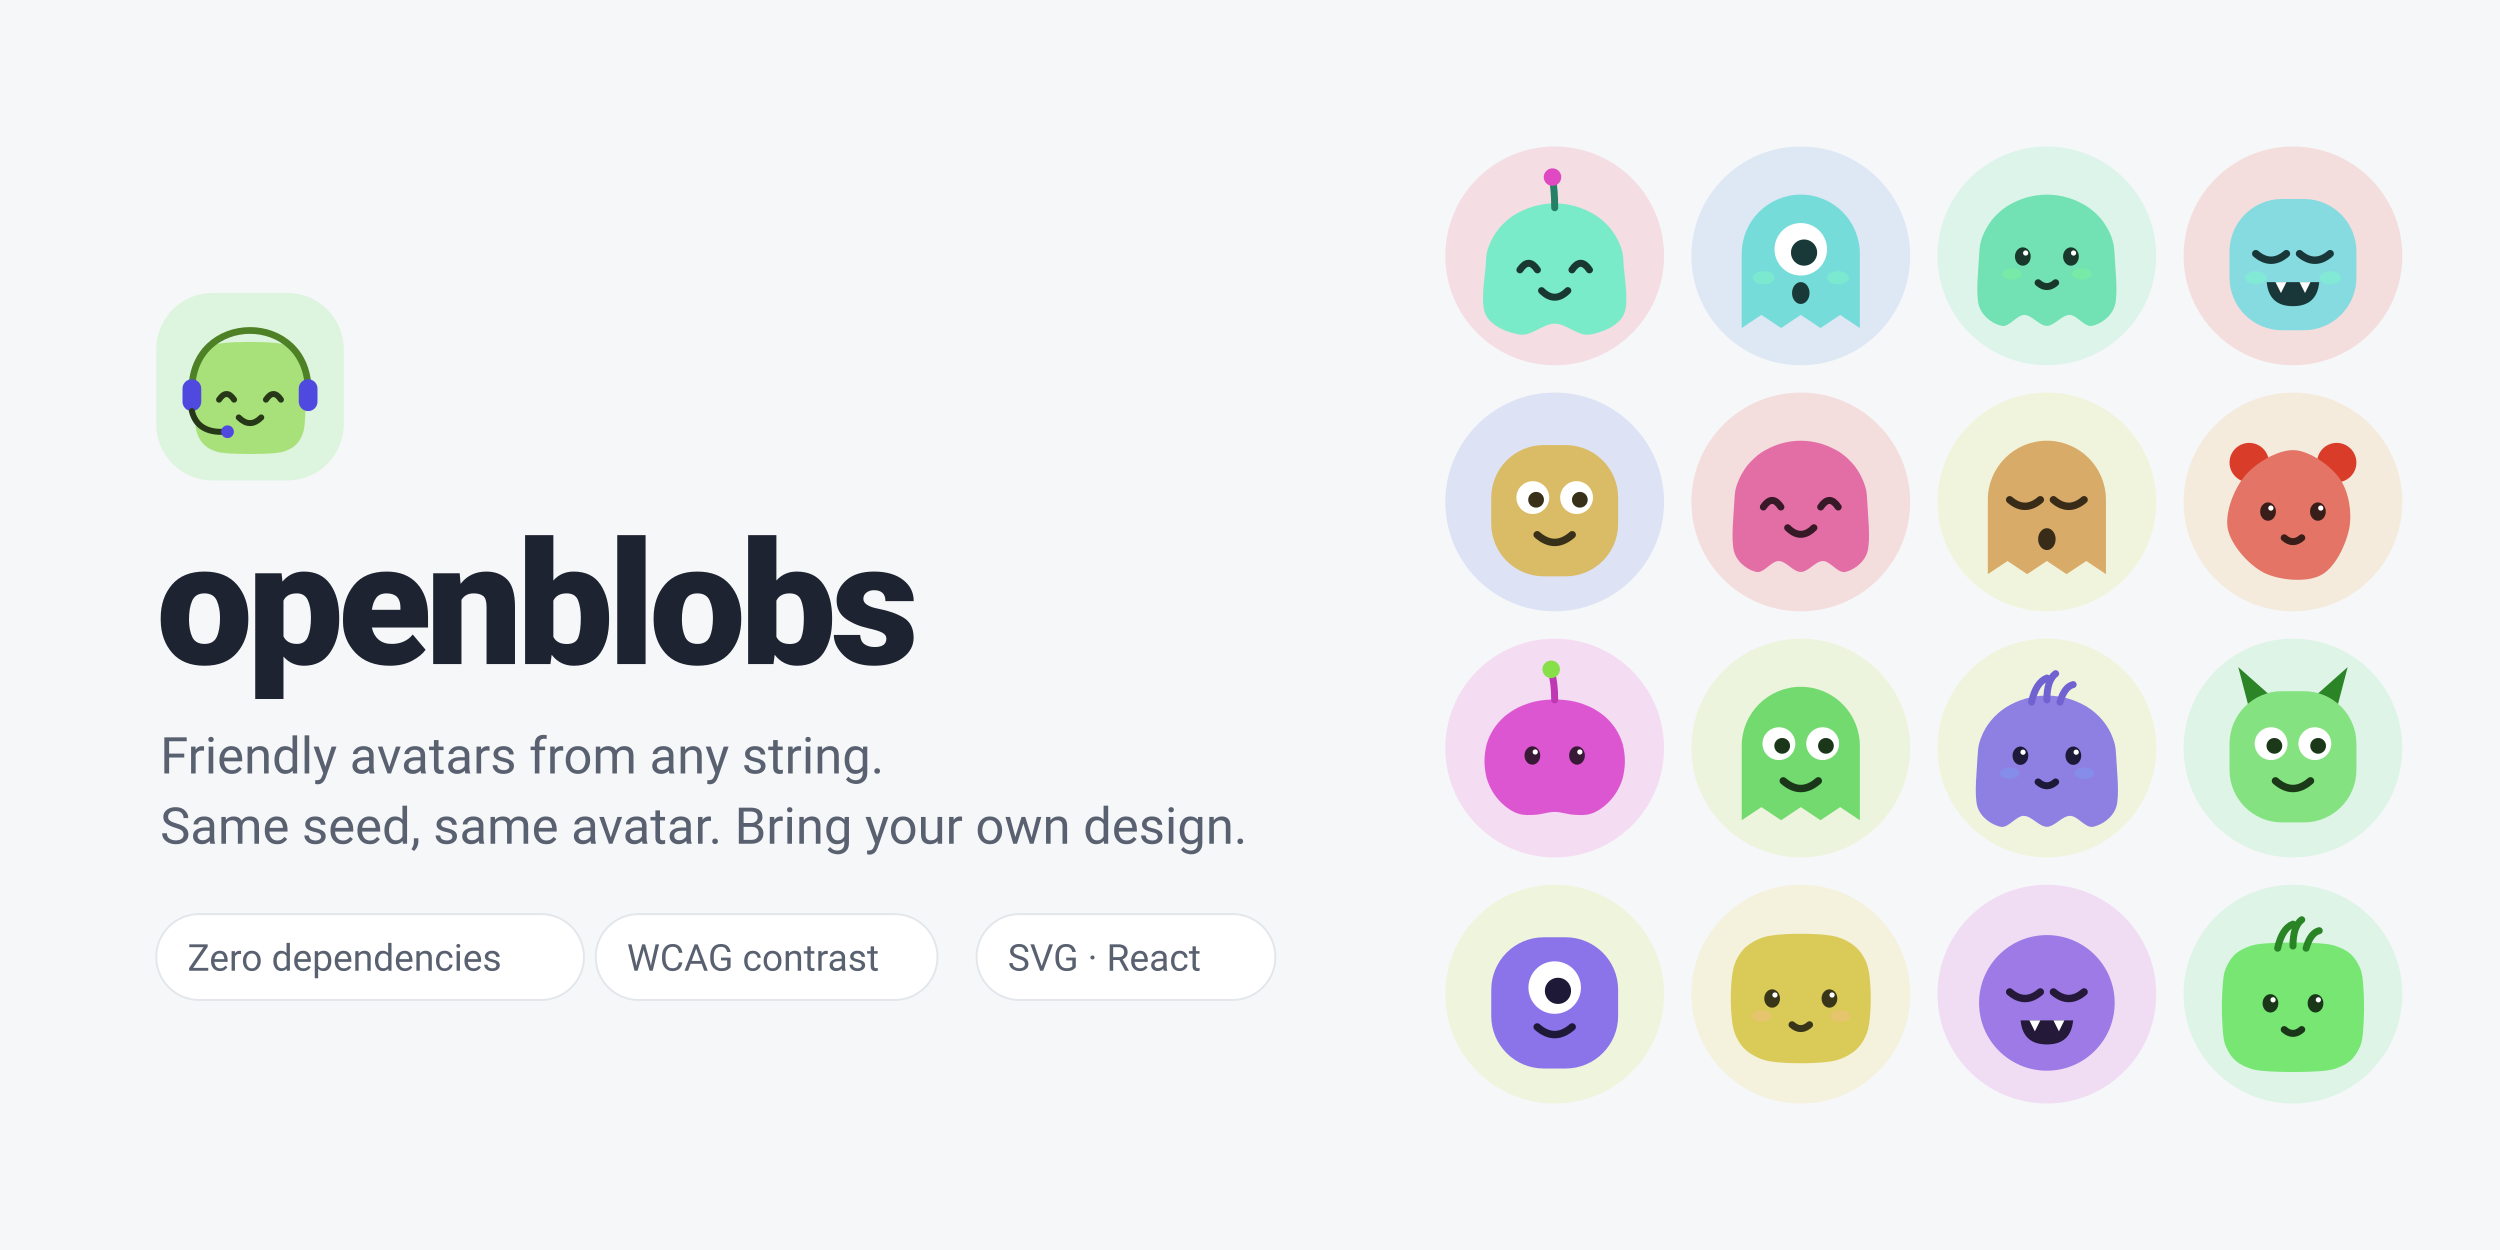
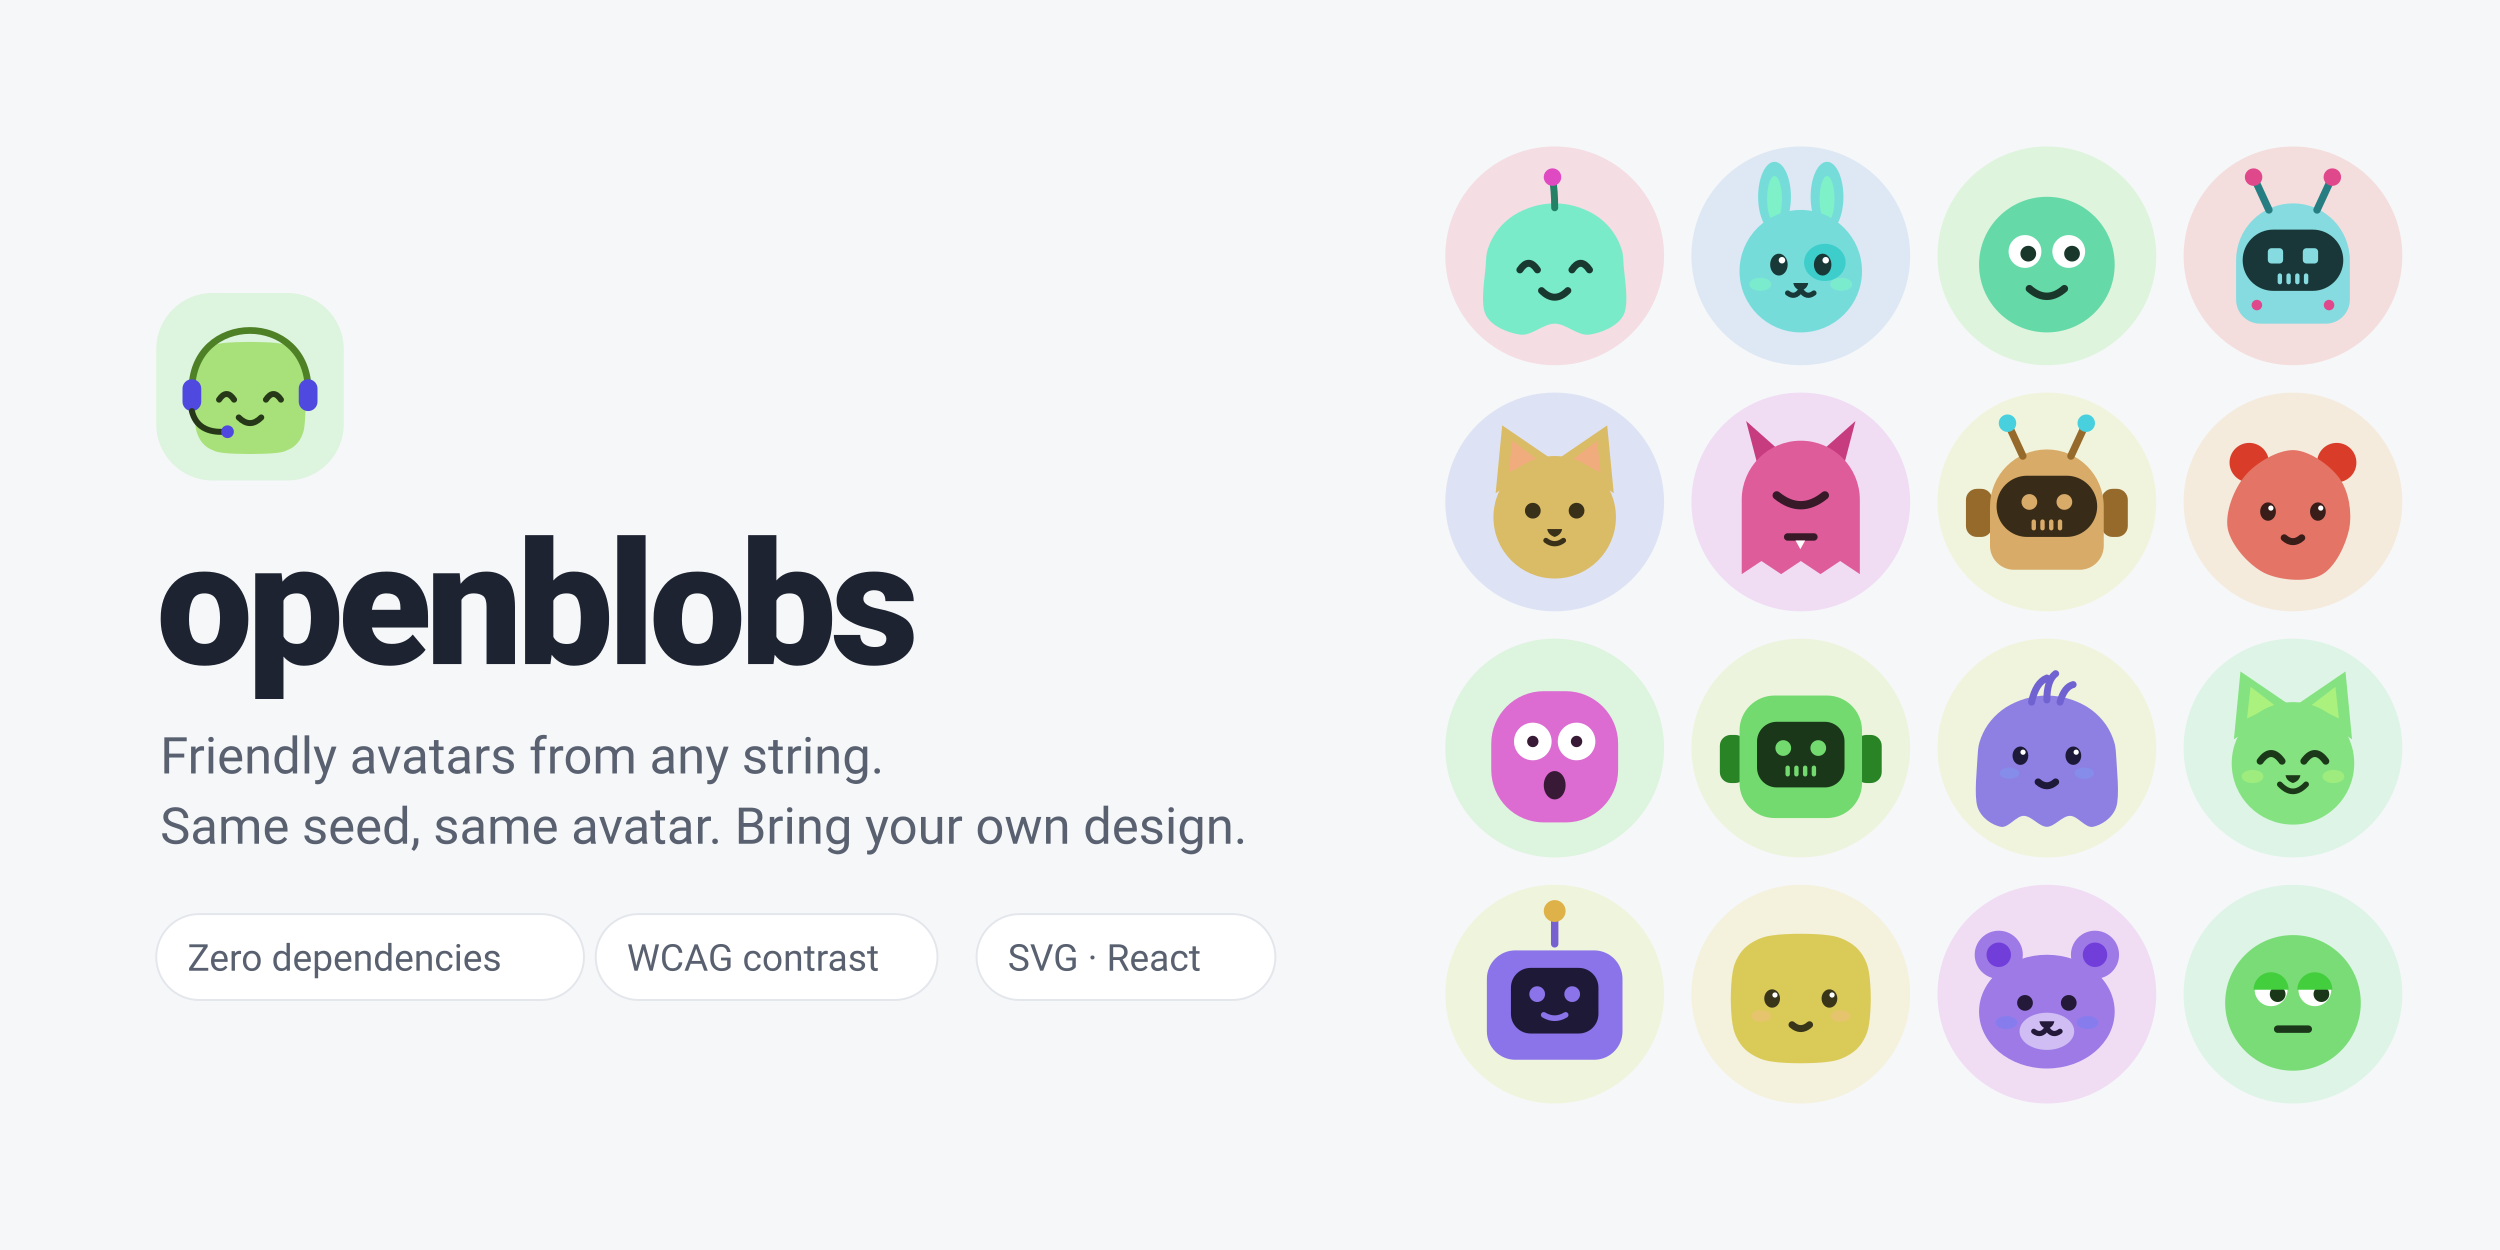
<svg xmlns="http://www.w3.org/2000/svg" viewBox="0 0 1280 640" width="1280" height="640">
  <rect width="1280" height="640" fill="#f6f7f9" />
  <svg x="80" y="150" viewBox="0 0 100 100" width="96" height="96" aria-hidden="true">
    <rect width="100" height="100" rx="30" fill="#ddf4de" />
    <path d="M79.7 56C79.7 60.8 79.5 67 79.1 70.4C78.8 73.8 78.2 74.8 77.5 76.6C76.7 78.3 75.8 79.6 74.6 80.8C73.4 82 72.1 82.9 70.4 83.6C68.7 84.4 67.7 84.9 64.3 85.3C60.9 85.7 54.8 85.9 50 85.9C45.2 85.9 39.1 85.7 35.7 85.3C32.3 84.9 31.3 84.4 29.6 83.6C27.9 82.9 26.6 82 25.4 80.8C24.2 79.6 23.3 78.3 22.5 76.6C21.8 74.8 21.2 73.8 20.9 70.4C20.5 67 20.3 60.8 20.3 56C20.3 51.2 20.5 45 20.9 41.6C21.2 38.2 21.8 37.2 22.5 35.4C23.3 33.7 24.2 32.4 25.4 31.2C26.6 30 27.9 29.1 29.6 28.4C31.3 27.6 32.3 27.1 35.7 26.7C39.1 26.3 45.2 26.1 50 26.1C54.8 26.1 60.9 26.3 64.3 26.7C67.7 27.1 68.7 27.6 70.4 28.4C72.1 29.1 73.4 30 74.6 31.2C75.8 32.4 76.7 33.7 77.5 35.4C78.2 37.2 78.8 38.2 79.1 41.6C79.5 45 79.7 51.2 79.7 56Z" fill="#a8e179" />
    <path d="M19 53 C18 9 82 9 81 53" stroke="#4e8025" stroke-width="3.6" fill="none" />
    <rect x="14" y="46" width="10" height="17" rx="5" fill="#5049df" />
    <rect x="76" y="46" width="10" height="17" rx="5" fill="#5049df" />
    <path d="M19 63 Q22 75 37 74" stroke="#273819" stroke-width="3.2" stroke-linecap="round" stroke-linejoin="round" fill="none" />
    <circle cx="38" cy="74" r="3.4" fill="#5049df" />
    <path d="M33.5 56.9 q4 -6 8 0 M58.5 56.9 q4 -6 8 0" stroke="#273819" stroke-width="3.2" stroke-linecap="round" stroke-linejoin="round" fill="none" />
    <path d="M44 66.4 q6 6 12 0" stroke="#273819" stroke-width="3.2" stroke-linecap="round" stroke-linejoin="round" fill="none" />
  </svg>
  <text x="80" y="340" font-size="88" fill="#1d2330" font-family="system-ui, -apple-system, 'Segoe UI', Roboto, sans-serif" font-weight="800" letter-spacing="-3">openblobs</text>
  <text x="82" y="396" font-size="26" fill="#596170" font-family="system-ui, -apple-system, 'Segoe UI', Roboto, sans-serif">Friendly avatars from any string.</text>
  <text x="82" y="432" font-size="26" fill="#596170" font-family="system-ui, -apple-system, 'Segoe UI', Roboto, sans-serif">Same seed, same avatar. Bring your own design.</text>
  <g transform="translate(80 468)">
    <rect width="219" height="44" rx="22" fill="#ffffff" stroke="#e3e6eb" />
    <text x="16" y="29" font-size="19" fill="#596170" font-family="system-ui, -apple-system, 'Segoe UI', Roboto, sans-serif">Zero dependencies</text>
  </g>
  <g transform="translate(305 468)">
    <rect width="175" height="44" rx="22" fill="#ffffff" stroke="#e3e6eb" />
    <text x="16" y="29" font-size="19" fill="#596170" font-family="system-ui, -apple-system, 'Segoe UI', Roboto, sans-serif">WCAG contrast</text>
  </g>
  <g transform="translate(500 468)">
    <rect width="153" height="44" rx="22" fill="#ffffff" stroke="#e3e6eb" />
    <text x="16" y="29" font-size="19" fill="#596170" font-family="system-ui, -apple-system, 'Segoe UI', Roboto, sans-serif">SVG · React</text>
  </g>
  <svg x="740" y="75" viewBox="0 0 100 100" width="112" height="112" aria-hidden="true">
    <circle cx="50" cy="50" r="50" fill="#f4dde3" />
    <path d="M18.5 54C18.7 48.7 19 48.1 20 45.3C21 42.6 22.6 39.9 24.5 37.5C26.4 35.2 28.8 33 31.5 31.3C34.1 29.7 37.2 28.3 40.3 27.4C43.3 26.5 46.8 26 50 26C53.2 26 56.7 26.5 59.7 27.4C62.8 28.3 65.9 29.7 68.5 31.3C71.2 33 73.6 35.2 75.5 37.5C77.4 39.9 79 42.6 80 45.3C81 48.1 81.3 48.7 81.5 54C81.8 59.3 84.2 71.7 81.5 77C78.9 82.3 71 85.3 65.8 86C60.5 86.7 55.3 81 50 81C44.7 81 39.5 86.7 34.2 86C29 85.3 21.1 82.3 18.5 77C15.8 71.7 18.2 59.3 18.5 54Z" fill="#7aebc9" />
    <path d="M50 28 Q50 20 49 15" stroke="#258165" stroke-width="3.2" stroke-linecap="round" stroke-linejoin="round" fill="none" />
    <circle cx="49" cy="14" r="4" fill="#df49c1" />
    <path d="M34.1 56.4 q4 -6 8 0 M57.9 56.4 q4 -6 8 0" stroke="#19382f" stroke-width="3.2" stroke-linecap="round" stroke-linejoin="round" fill="none" />
    <path d="M44 65.9 q6 6 12 0" stroke="#19382f" stroke-width="3.2" stroke-linecap="round" stroke-linejoin="round" fill="none" />
  </svg>
  <svg x="866" y="75" viewBox="0 0 100 100" width="112" height="112" aria-hidden="true">
    <circle cx="50" cy="50" r="50" fill="#dde8f4" />
-     <path d="M23 83V49a27 27 0 0 1 54 0v34l-9-6-9 6-9-6-9 6-9-6z" fill="#76dcda" />
-     <circle cx="50" cy="47" r="12" fill="#fff" />
-     <circle cx="51.5" cy="48.5" r="6" fill="#193838" />
-     <ellipse cx="50" cy="67" rx="4" ry="5" fill="#193838" />
-     <ellipse cx="33" cy="60" rx="5" ry="3" fill="#7ef1c9" opacity=".6" />
-     <ellipse cx="67" cy="60" rx="5" ry="3" fill="#7ef1c9" opacity=".6" />
+     <ellipse cx="38" cy="23" rx="7.5" ry="16" fill="#76dcda" />
+     <ellipse cx="62" cy="23" rx="7.5" ry="16" fill="#76dcda" />
+     <ellipse cx="38" cy="24" rx="3.4" ry="10.5" fill="#7ef1c9" />
+     <ellipse cx="62" cy="24" rx="3.4" ry="10.5" fill="#7ef1c9" />
+     <circle cx="50" cy="57" r="28" fill="#76dcda" />
+     <ellipse cx="61" cy="53" rx="9.5" ry="8.5" fill="#3dcecb" />
+     <ellipse cx="40" cy="54" rx="4" ry="5" fill="#193838" />
+     <ellipse cx="60" cy="54" rx="4" ry="5" fill="#193838" />
+     <circle cx="41.4" cy="52" r="1.5" fill="#fff" />
+     <circle cx="61.4" cy="52" r="1.5" fill="#fff" />
+     <path d="M46.6 62.4h6.8q-.4 2.6-3.4 3.6-3-1-3.4-3.6z" fill="#193838" />
+     <path d="M50 65.6q-2.6 4-6 1.4M50 65.6q2.6 4 6 1.4" stroke="#193838" stroke-width="2.4" stroke-linecap="round" stroke-linejoin="round" fill="none" />
+     <ellipse cx="31.5" cy="63" rx="5" ry="3" fill="#7ef1c9" opacity=".7" />
+     <ellipse cx="68.5" cy="63" rx="5" ry="3" fill="#7ef1c9" opacity=".7" />
  </svg>
  <svg x="992" y="75" viewBox="0 0 100 100" width="112" height="112" aria-hidden="true">
-     <circle cx="50" cy="50" r="50" fill="#ddf4ea" />
-     <path d="M19 50C19.3 44.7 19.6 44.1 20.5 41.3C21.5 38.6 23.1 35.9 24.9 33.5C26.8 31.2 29.2 29 31.8 27.3C34.4 25.7 37.4 24.3 40.4 23.4C43.5 22.5 46.8 22 50 22C53.2 22 56.5 22.5 59.6 23.4C62.6 24.3 65.6 25.7 68.2 27.3C70.8 29 73.2 31.2 75.1 33.5C76.9 35.9 78.5 38.6 79.5 41.3C80.4 44.1 80.7 44.7 81 50C81.2 55.3 82.7 67.7 81 73C79.2 78.3 74.1 81.3 70.6 82C67.2 82.7 63.8 77 60.3 77C56.9 77 53.4 82 50 82C46.6 82 43.1 77 39.7 77C36.2 77 32.8 82.7 29.4 82C25.9 81.3 20.8 78.3 19 73C17.3 67.7 18.8 55.3 19 50Z" fill="#72e1b3" />
-     <ellipse cx="34" cy="58.3" rx="4.5" ry="2.6" fill="#7ef19b" opacity=".55" />
-     <ellipse cx="66" cy="58.3" rx="4.5" ry="2.6" fill="#7ef19b" opacity=".55" />
-     <ellipse cx="39" cy="50.3" rx="3.6" ry="4.2" fill="#19382b" />
-     <circle cx="40.3" cy="48.7" r="1.2" fill="#fff" />
-     <ellipse cx="61" cy="50.3" rx="3.6" ry="4.2" fill="#19382b" />
-     <circle cx="62.2" cy="48.7" r="1.2" fill="#fff" />
-     <path d="M46 62.3 q4 3.5 8 0" stroke="#19382b" stroke-width="3.2" stroke-linecap="round" stroke-linejoin="round" fill="none" />
+     <circle cx="50" cy="50" r="50" fill="#def4dd" />
+     <circle cx="50" cy="54" r="31" fill="#66d9a9" />
+     <circle cx="40" cy="48" r="7.5" fill="#fff" />
+     <circle cx="60" cy="48" r="7.5" fill="#fff" />
+     <circle cx="41.5" cy="49" r="3.6" fill="#19382b" />
+     <circle cx="61.5" cy="49" r="3.6" fill="#19382b" />
+     <path d="M42 65q8 7 16 0" stroke="#19382b" stroke-width="3.4" stroke-linecap="round" stroke-linejoin="round" fill="none" />
  </svg>
  <svg x="1118" y="75" viewBox="0 0 100 100" width="112" height="112" aria-hidden="true">
    <circle cx="50" cy="50" r="50" fill="#f4dedd" />
-     <rect x="21" y="24" width="58" height="60" rx="24" fill="#85dbdf" />
-     <path d="M33 49q7 6 14 0M53 49q7 6 14 0" stroke="#193738" stroke-width="3.4" stroke-linecap="round" fill="none" />
-     <path d="M38 62h24q-1 11-12 11T38 62z" fill="#193738" />
-     <path d="M42 62l2.5 5 2.5-5zM53 62l2.5 5 2.5-5z" fill="#fff" />
-     <ellipse cx="33" cy="60" rx="5" ry="3" fill="#7ef1d0" opacity=".6" />
-     <ellipse cx="67" cy="60" rx="5" ry="3" fill="#7ef1d0" opacity=".6" />
+     <path d="M24 52a26 26 0 0 1 52 0v18a11 11 0 0 1-11 11H35a11 11 0 0 1-11-11z" fill="#85dbdf" />
+     <path d="M39 29 33 16M61 29l6-13" stroke="#267e83" stroke-width="3.4" stroke-linecap="round" />
+     <circle cx="32" cy="14" r="4" fill="#df498c" />
+     <circle cx="68" cy="14" r="4" fill="#df498c" />
+     <rect x="27" y="38" width="46" height="28" rx="14" fill="#193738" />
+     <rect x="38.5" y="46.5" width="7" height="7" rx="1.6" fill="#85dbdf" />
+     <rect x="54.5" y="46.5" width="7" height="7" rx="1.6" fill="#85dbdf" />
+     <path d="M44 59v3M48 59v3M52 59v3M56 59v3" stroke="#85dbdf" stroke-width="2" stroke-linecap="round" stroke-linejoin="round" fill="none" />
+     <circle cx="33.5" cy="72.5" r="2.4" fill="#df498c" />
+     <circle cx="66.5" cy="72.5" r="2.4" fill="#df498c" />
  </svg>
  <svg x="740" y="201" viewBox="0 0 100 100" width="112" height="112" aria-hidden="true">
    <circle cx="50" cy="50" r="50" fill="#dde3f4" />
-     <rect x="21" y="24" width="58" height="60" rx="24" fill="#dabb66" />
-     <circle cx="40" cy="48" r="7.5" fill="#fff" />
-     <circle cx="60" cy="48" r="7.5" fill="#fff" />
-     <circle cx="41.5" cy="49" r="3.6" fill="#383019" />
-     <circle cx="61.5" cy="49" r="3.6" fill="#383019" />
-     <path d="M42 65q8 7 16 0" stroke="#383019" stroke-width="3.4" stroke-linecap="round" fill="none" />
+     <path d="M23 46 26 15l22 15zM77 46l-3-31-22 15z" fill="#dabb66" />
+     <path d="M29 36.5l1.6-14.5 11 8.4zM71 36.5 69.4 22l-11 8.4z" fill="#f1ac7e" />
+     <circle cx="50" cy="57" r="28" fill="#dabb66" />
+     <circle cx="40" cy="54" r="3.6" fill="#383019" />
+     <circle cx="60" cy="54" r="3.6" fill="#383019" />
+     <path d="M46.6 62.4h6.8q-.4 2.6-3.4 3.6-3-1-3.4-3.6z" fill="#383019" />
+     <path d="M46 67.6q4 3 8 0" stroke="#383019" stroke-width="2.4" stroke-linecap="round" stroke-linejoin="round" fill="none" />
  </svg>
  <svg x="866" y="201" viewBox="0 0 100 100" width="112" height="112" aria-hidden="true">
-     <circle cx="50" cy="50" r="50" fill="#f4dddd" />
-     <path d="M19.6 50C19.9 44.7 20.1 44.1 21.1 41.3C22.1 38.6 23.6 35.9 25.4 33.5C27.3 31.2 29.6 29 32.1 27.3C34.7 25.7 37.6 24.3 40.6 23.4C43.6 22.5 46.9 22 50 22C53.1 22 56.4 22.5 59.4 23.4C62.4 24.3 65.3 25.7 67.9 27.3C70.4 29 72.7 31.2 74.6 33.5C76.4 35.9 77.9 38.6 78.9 41.3C79.9 44.1 80.1 44.7 80.4 50C80.6 55.3 82.1 67.7 80.4 73C78.7 78.3 73.6 81.3 70.3 82C66.9 82.7 63.5 77 60.1 77C56.8 77 53.4 82 50 82C46.6 82 43.2 77 39.9 77C36.5 77 33.1 82.7 29.7 82C26.4 81.3 21.3 78.3 19.6 73C17.9 67.7 19.4 55.3 19.6 50Z" fill="#e36ea6" />
-     <path d="M32.9 52.3 q4 -6 8 0 M59.1 52.3 q4 -6 8 0" stroke="#381928" stroke-width="3.2" stroke-linecap="round" stroke-linejoin="round" fill="none" />
-     <path d="M44 61.8 q6 6 12 0" stroke="#381928" stroke-width="3.2" stroke-linecap="round" stroke-linejoin="round" fill="none" />
+     <circle cx="50" cy="50" r="50" fill="#f0ddf4" />
+     <path d="M31 36 25 13 43 29zM69 36l6-23-18 16z" fill="#c73c7f" />
+     <path d="M23 83V49a27 27 0 0 1 54 0v34l-9-6-9 6-9-6-9 6-9-6z" fill="#df5c9b" />
+     <path d="M39 47q11 9 22 0" stroke="#381928" stroke-width="3.8" stroke-linecap="round" stroke-linejoin="round" fill="none" />
+     <path d="M44 66h12" stroke="#381928" stroke-width="3.4" stroke-linecap="round" stroke-linejoin="round" fill="none" />
+     <path d="M47.6 67.6l2.2 4 2.2-4z" fill="#fff" />
  </svg>
  <svg x="992" y="201" viewBox="0 0 100 100" width="112" height="112" aria-hidden="true">
    <circle cx="50" cy="50" r="50" fill="#f1f4dd" />
-     <path d="M23 83V49a27 27 0 0 1 54 0v34l-9-6-9 6-9-6-9 6-9-6z" fill="#d8ab68" />
-     <path d="M33 49q7 6 14 0M53 49q7 6 14 0" stroke="#382c19" stroke-width="3.4" stroke-linecap="round" fill="none" />
-     <ellipse cx="50" cy="67" rx="4" ry="5" fill="#382c19" />
+     <rect x="13" y="44" width="12" height="22" rx="5" fill="#956a2b" />
+     <rect x="75" y="44" width="12" height="22" rx="5" fill="#956a2b" />
+     <path d="M24 52a26 26 0 0 1 52 0v18a11 11 0 0 1-11 11H35a11 11 0 0 1-11-11z" fill="#d8ab68" />
+     <path d="M39 29 33 16M61 29l6-13" stroke="#956a2b" stroke-width="3.4" stroke-linecap="round" />
+     <circle cx="32" cy="14" r="4" fill="#49d0df" />
+     <circle cx="68" cy="14" r="4" fill="#49d0df" />
+     <rect x="27" y="38" width="46" height="28" rx="14" fill="#382c19" />
+     <circle cx="42" cy="50" r="3.6" fill="#d8ab68" />
+     <circle cx="58" cy="50" r="3.6" fill="#d8ab68" />
+     <path d="M44 59v3M48 59v3M52 59v3M56 59v3" stroke="#d8ab68" stroke-width="2" stroke-linecap="round" stroke-linejoin="round" fill="none" />
  </svg>
  <svg x="1118" y="201" viewBox="0 0 100 100" width="112" height="112" aria-hidden="true">
    <circle cx="50" cy="50" r="50" fill="#f4ebdd" />
    <circle cx="30" cy="32" r="9" fill="#d93d29" />
    <circle cx="70" cy="32" r="9" fill="#d93d29" />
    <path d="M20.2 62.3C18.8 54.9 23 44 28.1 38C33.1 32 43.2 26.1 50.4 26.3C57.7 26.6 67.2 33.4 71.4 39.4C75.6 45.4 77.1 54.9 75.7 62.3C74.2 69.6 69.2 80.2 62.7 83.5C56.3 86.9 43.9 85.9 36.8 82.4C29.7 78.8 21.7 69.7 20.2 62.3Z" fill="#e37466" />
    <ellipse cx="38.6" cy="54.4" rx="3.6" ry="4.2" fill="#381d19" />
    <circle cx="39.9" cy="52.8" r="1.2" fill="#fff" />
    <ellipse cx="61.4" cy="54.4" rx="3.6" ry="4.2" fill="#381d19" />
    <circle cx="62.7" cy="52.8" r="1.2" fill="#fff" />
    <path d="M46 66.4 q4 3.5 8 0" stroke="#381d19" stroke-width="3.2" stroke-linecap="round" stroke-linejoin="round" fill="none" />
  </svg>
  <svg x="740" y="327" viewBox="0 0 100 100" width="112" height="112" aria-hidden="true">
-     <circle cx="50" cy="50" r="50" fill="#f4ddf2" />
-     <path d="M82.1 56C82.1 58.6 81.7 61.3 81.1 63.8C80.4 66.2 79.3 68.5 78 70.6C76.7 72.6 75 74.6 73.1 76.2C71.2 77.8 69 79.3 66.6 80C64.2 80.8 61.6 80.7 58.9 80.5C56.1 80.4 53 79.2 50 79.2C47 79.2 43.9 80.4 41.1 80.5C38.4 80.7 35.8 80.8 33.4 80C31 79.3 28.8 77.8 26.9 76.2C25 74.6 23.3 72.6 22 70.6C20.7 68.5 19.6 66.2 18.9 63.8C18.3 61.3 17.9 58.6 17.9 56C17.9 53.4 18.3 50.7 18.9 48.2C19.6 45.8 20.7 43.5 22 41.4C23.3 39.4 25 37.4 26.9 35.7C28.8 34.1 31 32.6 33.4 31.4C35.8 30.3 38.4 29.3 41.1 28.7C43.9 28.1 47 27.8 50 27.8C53 27.8 56.1 28.1 58.9 28.7C61.6 29.3 64.2 30.3 66.6 31.4C69 32.6 71.2 34.1 73.1 35.7C75 37.4 76.7 39.4 78 41.4C79.3 43.5 80.4 45.8 81.1 48.2C81.7 50.7 82.1 53.4 82.1 56Z" fill="#dd56d1" />
-     <path d="M50 28 Q50 20 48.4 15" stroke="#be37b3" stroke-width="3.2" stroke-linecap="round" stroke-linejoin="round" fill="none" />
-     <circle cx="48.4" cy="14" r="4" fill="#87df49" />
-     <ellipse cx="39.8" cy="53.4" rx="3.6" ry="4.2" fill="#381936" />
-     <circle cx="41.1" cy="51.8" r="1.2" fill="#fff" />
-     <ellipse cx="60.2" cy="53.4" rx="3.6" ry="4.2" fill="#381936" />
-     <circle cx="61.5" cy="51.8" r="1.2" fill="#fff" />
+     <circle cx="50" cy="50" r="50" fill="#ddf4de" />
+     <rect x="21" y="24" width="58" height="60" rx="24" fill="#dc6bd2" />
+     <circle cx="40" cy="47" r="8.6" fill="#fff" />
+     <circle cx="60" cy="47" r="8.6" fill="#fff" />
+     <circle cx="40" cy="47" r="2.6" fill="#381936" />
+     <circle cx="60" cy="47" r="2.6" fill="#381936" />
+     <ellipse cx="50" cy="67" rx="5" ry="6.5" fill="#381936" />
  </svg>
  <svg x="866" y="327" viewBox="0 0 100 100" width="112" height="112" aria-hidden="true">
    <circle cx="50" cy="50" r="50" fill="#edf4dd" />
-     <path d="M23 83V49a27 27 0 0 1 54 0v34l-9-6-9 6-9-6-9 6-9-6z" fill="#72da6f" />
-     <circle cx="40" cy="48" r="7.5" fill="#fff" />
-     <circle cx="60" cy="48" r="7.5" fill="#fff" />
-     <circle cx="41.5" cy="49" r="3.6" fill="#1a3819" />
-     <circle cx="61.5" cy="49" r="3.6" fill="#1a3819" />
-     <path d="M42 65q8 7 16 0" stroke="#1a3819" stroke-width="3.4" stroke-linecap="round" fill="none" />
+     <rect x="13" y="44" width="12" height="22" rx="5" fill="#298426" />
+     <rect x="75" y="44" width="12" height="22" rx="5" fill="#298426" />
+     <rect x="22" y="26" width="56" height="56" rx="16" fill="#72da6f" />
+     <rect x="30" y="38" width="40" height="30" rx="9" fill="#1a3819" />
+     <circle cx="42" cy="50" r="3.6" fill="#72da6f" />
+     <circle cx="58" cy="50" r="3.6" fill="#72da6f" />
+     <path d="M44 59v3M48 59v3M52 59v3M56 59v3" stroke="#72da6f" stroke-width="2" stroke-linecap="round" stroke-linejoin="round" fill="none" />
  </svg>
  <svg x="992" y="327" viewBox="0 0 100 100" width="112" height="112" aria-hidden="true">
    <circle cx="50" cy="50" r="50" fill="#f0f4dd" />
    <path d="M18.3 54C18.6 48.7 18.9 48.1 19.9 45.3C20.9 42.6 22.4 39.9 24.4 37.5C26.3 35.2 28.7 33 31.4 31.3C34 29.7 37.1 28.3 40.2 27.4C43.3 26.5 46.7 26 50 26C53.3 26 56.7 26.5 59.8 27.4C62.9 28.3 66 29.7 68.6 31.3C71.3 33 73.7 35.2 75.6 37.5C77.6 39.9 79.1 42.6 80.1 45.3C81.1 48.1 81.4 48.7 81.7 54C81.9 59.3 83.4 71.7 81.7 77C79.9 82.3 74.6 85.3 71.1 86C67.6 86.7 64.1 81 60.6 81C57 81 53.5 86 50 86C46.5 86 43 81 39.4 81C35.9 81 32.4 86.7 28.9 86C25.4 85.3 20.1 82.3 18.3 77C16.6 71.7 18.1 59.3 18.3 54Z" fill="#8d80e2" />
    <path d="M43 29 q2 -9 7 -11 M50 28 q0 -9 4 -12 M56 29 q2 -7 6 -8" stroke="#7162d2" stroke-width="3.2" stroke-linecap="round" stroke-linejoin="round" fill="none" />
    <ellipse cx="32.9" cy="61.5" rx="4.5" ry="2.6" fill="#7e95f1" opacity=".55" />
    <ellipse cx="67.1" cy="61.5" rx="4.5" ry="2.6" fill="#7e95f1" opacity=".55" />
    <ellipse cx="37.9" cy="53.5" rx="3.6" ry="4.2" fill="#1d1938" />
    <circle cx="39.1" cy="51.9" r="1.2" fill="#fff" />
    <ellipse cx="62.1" cy="53.5" rx="3.6" ry="4.2" fill="#1d1938" />
    <circle cx="63.4" cy="51.9" r="1.2" fill="#fff" />
    <path d="M46 65.5 q4 3.5 8 0" stroke="#1d1938" stroke-width="3.2" stroke-linecap="round" stroke-linejoin="round" fill="none" />
  </svg>
  <svg x="1118" y="327" viewBox="0 0 100 100" width="112" height="112" aria-hidden="true">
    <circle cx="50" cy="50" r="50" fill="#ddf4e7" />
-     <path d="M31 36 25 13 43 29zM69 36l6-23-18 16z" fill="#2b8426" />
-     <rect x="21" y="24" width="58" height="60" rx="24" fill="#85e280" />
-     <circle cx="40" cy="48" r="7.5" fill="#fff" />
-     <circle cx="60" cy="48" r="7.5" fill="#fff" />
-     <circle cx="41.5" cy="49" r="3.6" fill="#1b3819" />
-     <circle cx="61.5" cy="49" r="3.6" fill="#1b3819" />
-     <path d="M42 65q8 7 16 0" stroke="#1b3819" stroke-width="3.4" stroke-linecap="round" fill="none" />
+     <path d="M23 46 26 15l22 15zM77 46l-3-31-22 15z" fill="#85e280" />
+     <path d="M29 36.5l1.6-14.5 11 8.4zM71 36.5 69.4 22l-11 8.4z" fill="#aaf17e" />
+     <circle cx="50" cy="57" r="28" fill="#85e280" />
+     <path d="M35 56q5-7 10 0M55 56q5-7 10 0" stroke="#1b3819" stroke-width="3.2" stroke-linecap="round" stroke-linejoin="round" fill="none" />
+     <path d="M46.6 62.4h6.8q-.4 2.6-3.4 3.6-3-1-3.4-3.6z" fill="#1b3819" />
+     <path d="M44 66.6q6 6.4 12 0" stroke="#1b3819" stroke-width="2.6" stroke-linecap="round" stroke-linejoin="round" fill="none" />
+     <ellipse cx="31.5" cy="63" rx="5" ry="3" fill="#aaf17e" opacity=".7" />
+     <ellipse cx="68.5" cy="63" rx="5" ry="3" fill="#aaf17e" opacity=".7" />
  </svg>
  <svg x="740" y="453" viewBox="0 0 100 100" width="112" height="112" aria-hidden="true">
    <circle cx="50" cy="50" r="50" fill="#eff4dd" />
-     <rect x="21" y="24" width="58" height="60" rx="24" fill="#8b73e9" />
-     <circle cx="50" cy="47" r="12" fill="#fff" />
-     <circle cx="51.5" cy="48.5" r="6" fill="#1f1938" />
-     <path d="M42 65q8 7 16 0" stroke="#1f1938" stroke-width="3.4" stroke-linecap="round" fill="none" />
+     <rect x="19" y="30" width="62" height="50" rx="13" fill="#8b73e9" />
+     <path d="M50 27V15" stroke="#7761d1" stroke-width="3.4" stroke-linecap="round" />
+     <circle cx="50" cy="12" r="5" fill="#dfb249" />
+     <rect x="30" y="38" width="40" height="30" rx="9" fill="#1f1938" />
+     <circle cx="42" cy="50" r="3.6" fill="#8b73e9" />
+     <circle cx="58" cy="50" r="3.6" fill="#8b73e9" />
+     <path d="M45 59.5q5 3 10 0" stroke="#8b73e9" stroke-width="2.6" stroke-linecap="round" stroke-linejoin="round" fill="none" />
  </svg>
  <svg x="866" y="453" viewBox="0 0 100 100" width="112" height="112" aria-hidden="true">
    <circle cx="50" cy="50" r="50" fill="#f4f1dd" />
    <path d="M82 52C82 55.9 81.7 60.7 81.2 63.8C80.7 66.9 80 68.6 79 70.5C78 72.4 76.8 74 75.3 75.4C73.7 76.8 72 77.9 69.9 78.9C67.9 79.8 66.1 80.5 62.7 80.9C59.4 81.4 54.2 81.6 50 81.6C45.8 81.6 40.6 81.4 37.3 80.9C33.9 80.5 32.1 79.8 30.1 78.9C28 77.9 26.3 76.8 24.7 75.4C23.2 74 22 72.4 21 70.5C20 68.6 19.3 66.9 18.8 63.8C18.3 60.7 18 55.9 18 52C18 48.1 18.3 43.3 18.8 40.2C19.3 37.1 20 35.4 21 33.5C22 31.6 23.2 30 24.7 28.6C26.3 27.2 28 26.1 30.1 25.1C32.1 24.2 33.9 23.5 37.3 23.1C40.6 22.6 45.8 22.4 50 22.4C54.2 22.4 59.4 22.6 62.7 23.1C66.1 23.5 67.9 24.2 69.9 25.1C72 26.1 73.7 27.2 75.3 28.6C76.8 30 78 31.6 79 33.5C80 35.4 80.7 37.1 81.2 40.2C81.7 43.3 82 48.1 82 52Z" fill="#dacb59" />
    <ellipse cx="31.9" cy="60" rx="4.5" ry="2.6" fill="#f1bd7e" opacity=".55" />
    <ellipse cx="68.1" cy="60" rx="4.5" ry="2.6" fill="#f1bd7e" opacity=".55" />
    <ellipse cx="36.9" cy="52" rx="3.6" ry="4.2" fill="#383519" />
    <circle cx="38.2" cy="50.4" r="1.2" fill="#fff" />
    <ellipse cx="63.1" cy="52" rx="3.6" ry="4.2" fill="#383519" />
    <circle cx="64.3" cy="50.4" r="1.2" fill="#fff" />
    <path d="M46 64 q4 3.5 8 0" stroke="#383519" stroke-width="3.2" stroke-linecap="round" stroke-linejoin="round" fill="none" />
  </svg>
  <svg x="992" y="453" viewBox="0 0 100 100" width="112" height="112" aria-hidden="true">
    <circle cx="50" cy="50" r="50" fill="#f0ddf4" />
-     <circle cx="50" cy="54" r="31" fill="#9e7ae6" />
-     <path d="M33 49q7 6 14 0M53 49q7 6 14 0" stroke="#241938" stroke-width="3.4" stroke-linecap="round" fill="none" />
-     <path d="M38 62h24q-1 11-12 11T38 62z" fill="#241938" />
-     <path d="M42 62l2.5 5 2.5-5zM53 62l2.5 5 2.5-5z" fill="#fff" />
+     <circle cx="28" cy="32" r="11" fill="#9e7ae6" />
+     <circle cx="72" cy="32" r="11" fill="#9e7ae6" />
+     <circle cx="28" cy="32" r="5.6" fill="#723eda" />
+     <circle cx="72" cy="32" r="5.6" fill="#723eda" />
+     <ellipse cx="50" cy="58" rx="31" ry="26" fill="#9e7ae6" />
+     <ellipse cx="50" cy="67" rx="12.5" ry="8.5" fill="#fff" opacity=".5" />
+     <circle cx="40" cy="54" r="3.6" fill="#241938" />
+     <circle cx="60" cy="54" r="3.6" fill="#241938" />
+     <path d="M46.6 62.4h6.8q-.4 2.6-3.4 3.6-3-1-3.4-3.6z" fill="#241938" />
+     <path d="M50 65.6q-2.6 4-6 1.4M50 65.6q2.6 4 6 1.4" stroke="#241938" stroke-width="2.4" stroke-linecap="round" stroke-linejoin="round" fill="none" />
+     <ellipse cx="31.5" cy="63" rx="5" ry="3" fill="#7e7ef1" opacity=".7" />
+     <ellipse cx="68.5" cy="63" rx="5" ry="3" fill="#7e7ef1" opacity=".7" />
  </svg>
  <svg x="1118" y="453" viewBox="0 0 100 100" width="112" height="112" aria-hidden="true">
    <circle cx="50" cy="50" r="50" fill="#ddf4e7" />
-     <path d="M82.5 56C82.5 60.5 82.2 66.1 81.8 69.4C81.4 72.7 80.7 73.9 79.8 75.7C78.9 77.5 77.8 78.9 76.5 80.2C75.1 81.4 73.6 82.4 71.6 83.2C69.6 84 68.3 84.6 64.7 85C61.1 85.4 54.9 85.6 50 85.6C45.1 85.6 38.9 85.4 35.3 85C31.7 84.6 30.4 84 28.4 83.2C26.4 82.4 24.9 81.4 23.5 80.2C22.2 78.9 21.1 77.5 20.2 75.7C19.3 73.9 18.6 72.7 18.2 69.4C17.8 66.1 17.5 60.5 17.5 56C17.5 51.5 17.8 45.9 18.2 42.6C18.6 39.3 19.3 38.1 20.2 36.3C21.1 34.5 22.2 33.1 23.5 31.8C24.9 30.6 26.4 29.6 28.4 28.8C30.4 28 31.7 27.4 35.3 27C38.9 26.6 45.1 26.4 50 26.4C54.9 26.4 61.1 26.6 64.7 27C68.3 27.4 69.6 28 71.6 28.8C73.6 29.6 75.1 30.6 76.5 31.8C77.8 33.1 78.9 34.5 79.8 36.3C80.7 38.1 81.4 39.3 81.8 42.6C82.2 45.9 82.5 51.5 82.5 56Z" fill="#77e673" />
-     <path d="M43 29 q2 -9 7 -11 M50 28 q0 -9 4 -12 M56 29 q2 -7 6 -8" stroke="#298426" stroke-width="3.2" stroke-linecap="round" stroke-linejoin="round" fill="none" />
-     <ellipse cx="39.7" cy="54.2" rx="3.6" ry="4.2" fill="#1a3819" />
-     <circle cx="40.9" cy="52.6" r="1.2" fill="#fff" />
-     <ellipse cx="60.3" cy="54.2" rx="3.6" ry="4.2" fill="#1a3819" />
-     <circle cx="61.6" cy="52.6" r="1.2" fill="#fff" />
-     <path d="M46 66.2 q4 3.5 8 0" stroke="#1a3819" stroke-width="3.2" stroke-linecap="round" stroke-linejoin="round" fill="none" />
+     <circle cx="50" cy="54" r="31" fill="#7adc76" />
+     <circle cx="40" cy="48" r="7.5" fill="#fff" />
+     <circle cx="60" cy="48" r="7.5" fill="#fff" />
+     <circle cx="43" cy="50" r="3.6" fill="#1a3819" />
+     <circle cx="63" cy="50" r="3.6" fill="#1a3819" />
+     <path d="M32 48a8 8 0 0 1 16 0zM52 48a8 8 0 0 1 16 0z" fill="#42ce3d" />
+     <path d="M43 66h14" stroke="#1a3819" stroke-width="3.4" stroke-linecap="round" stroke-linejoin="round" fill="none" />
  </svg>
</svg>
